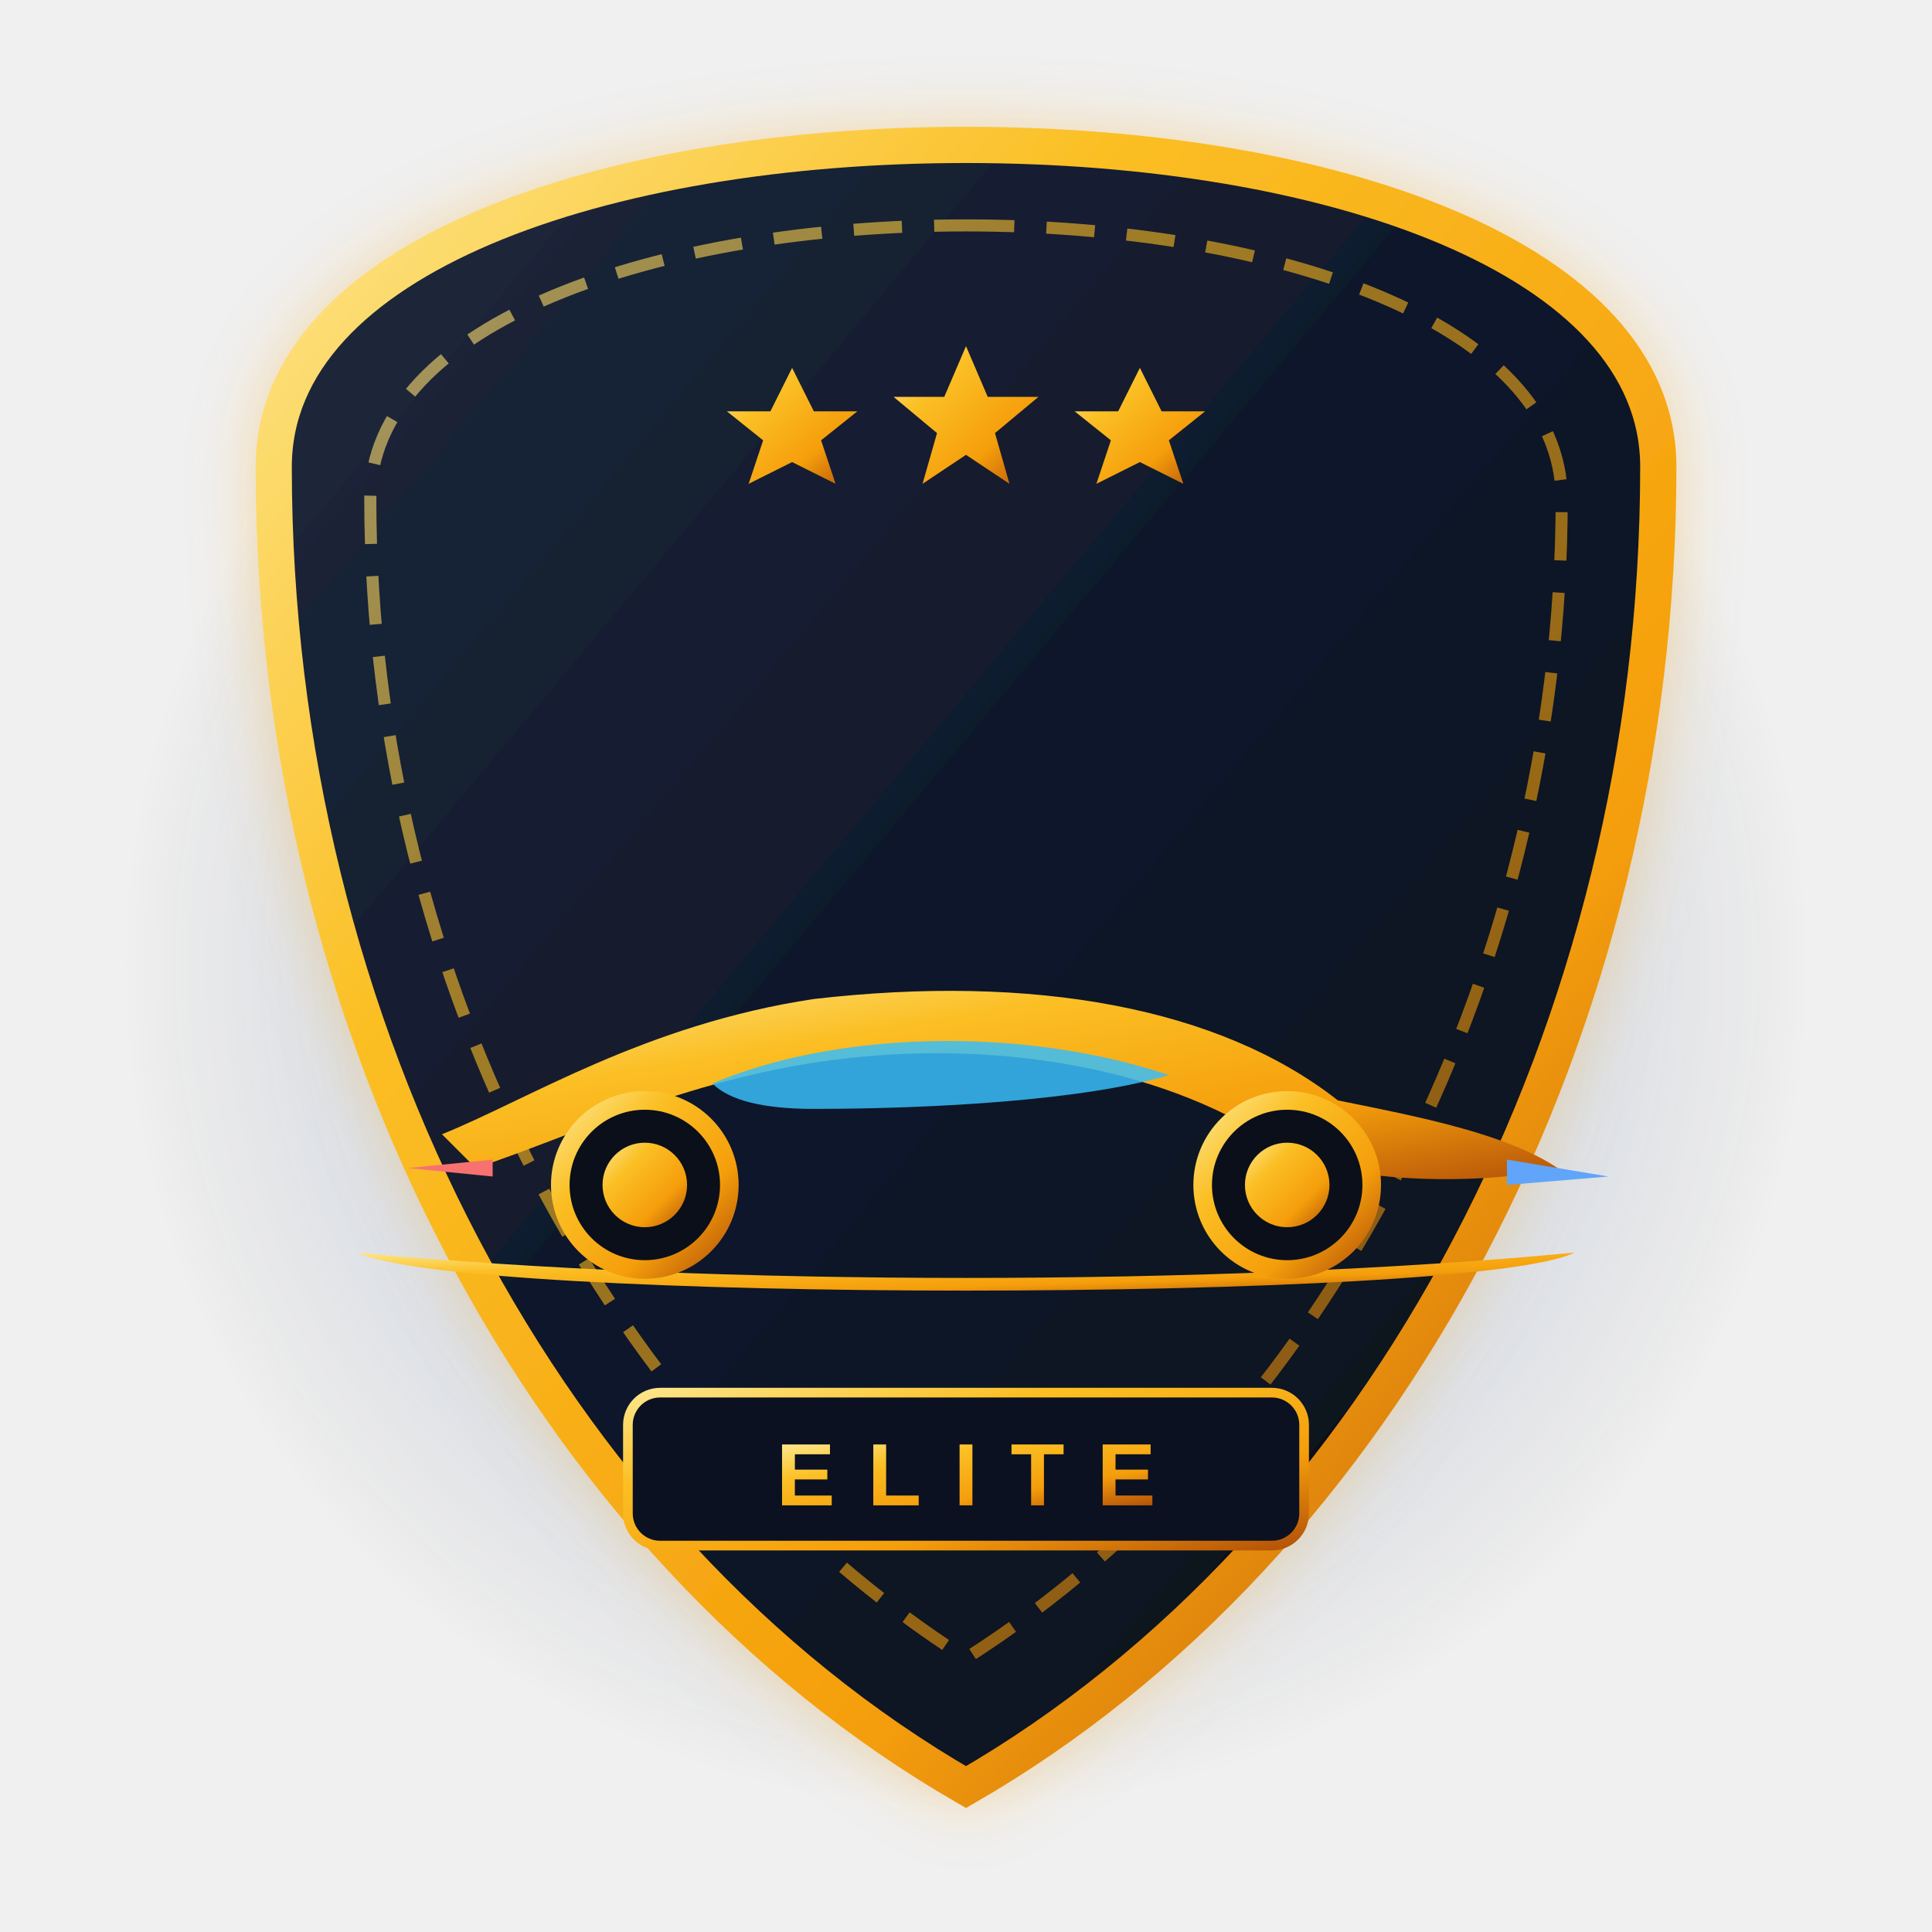
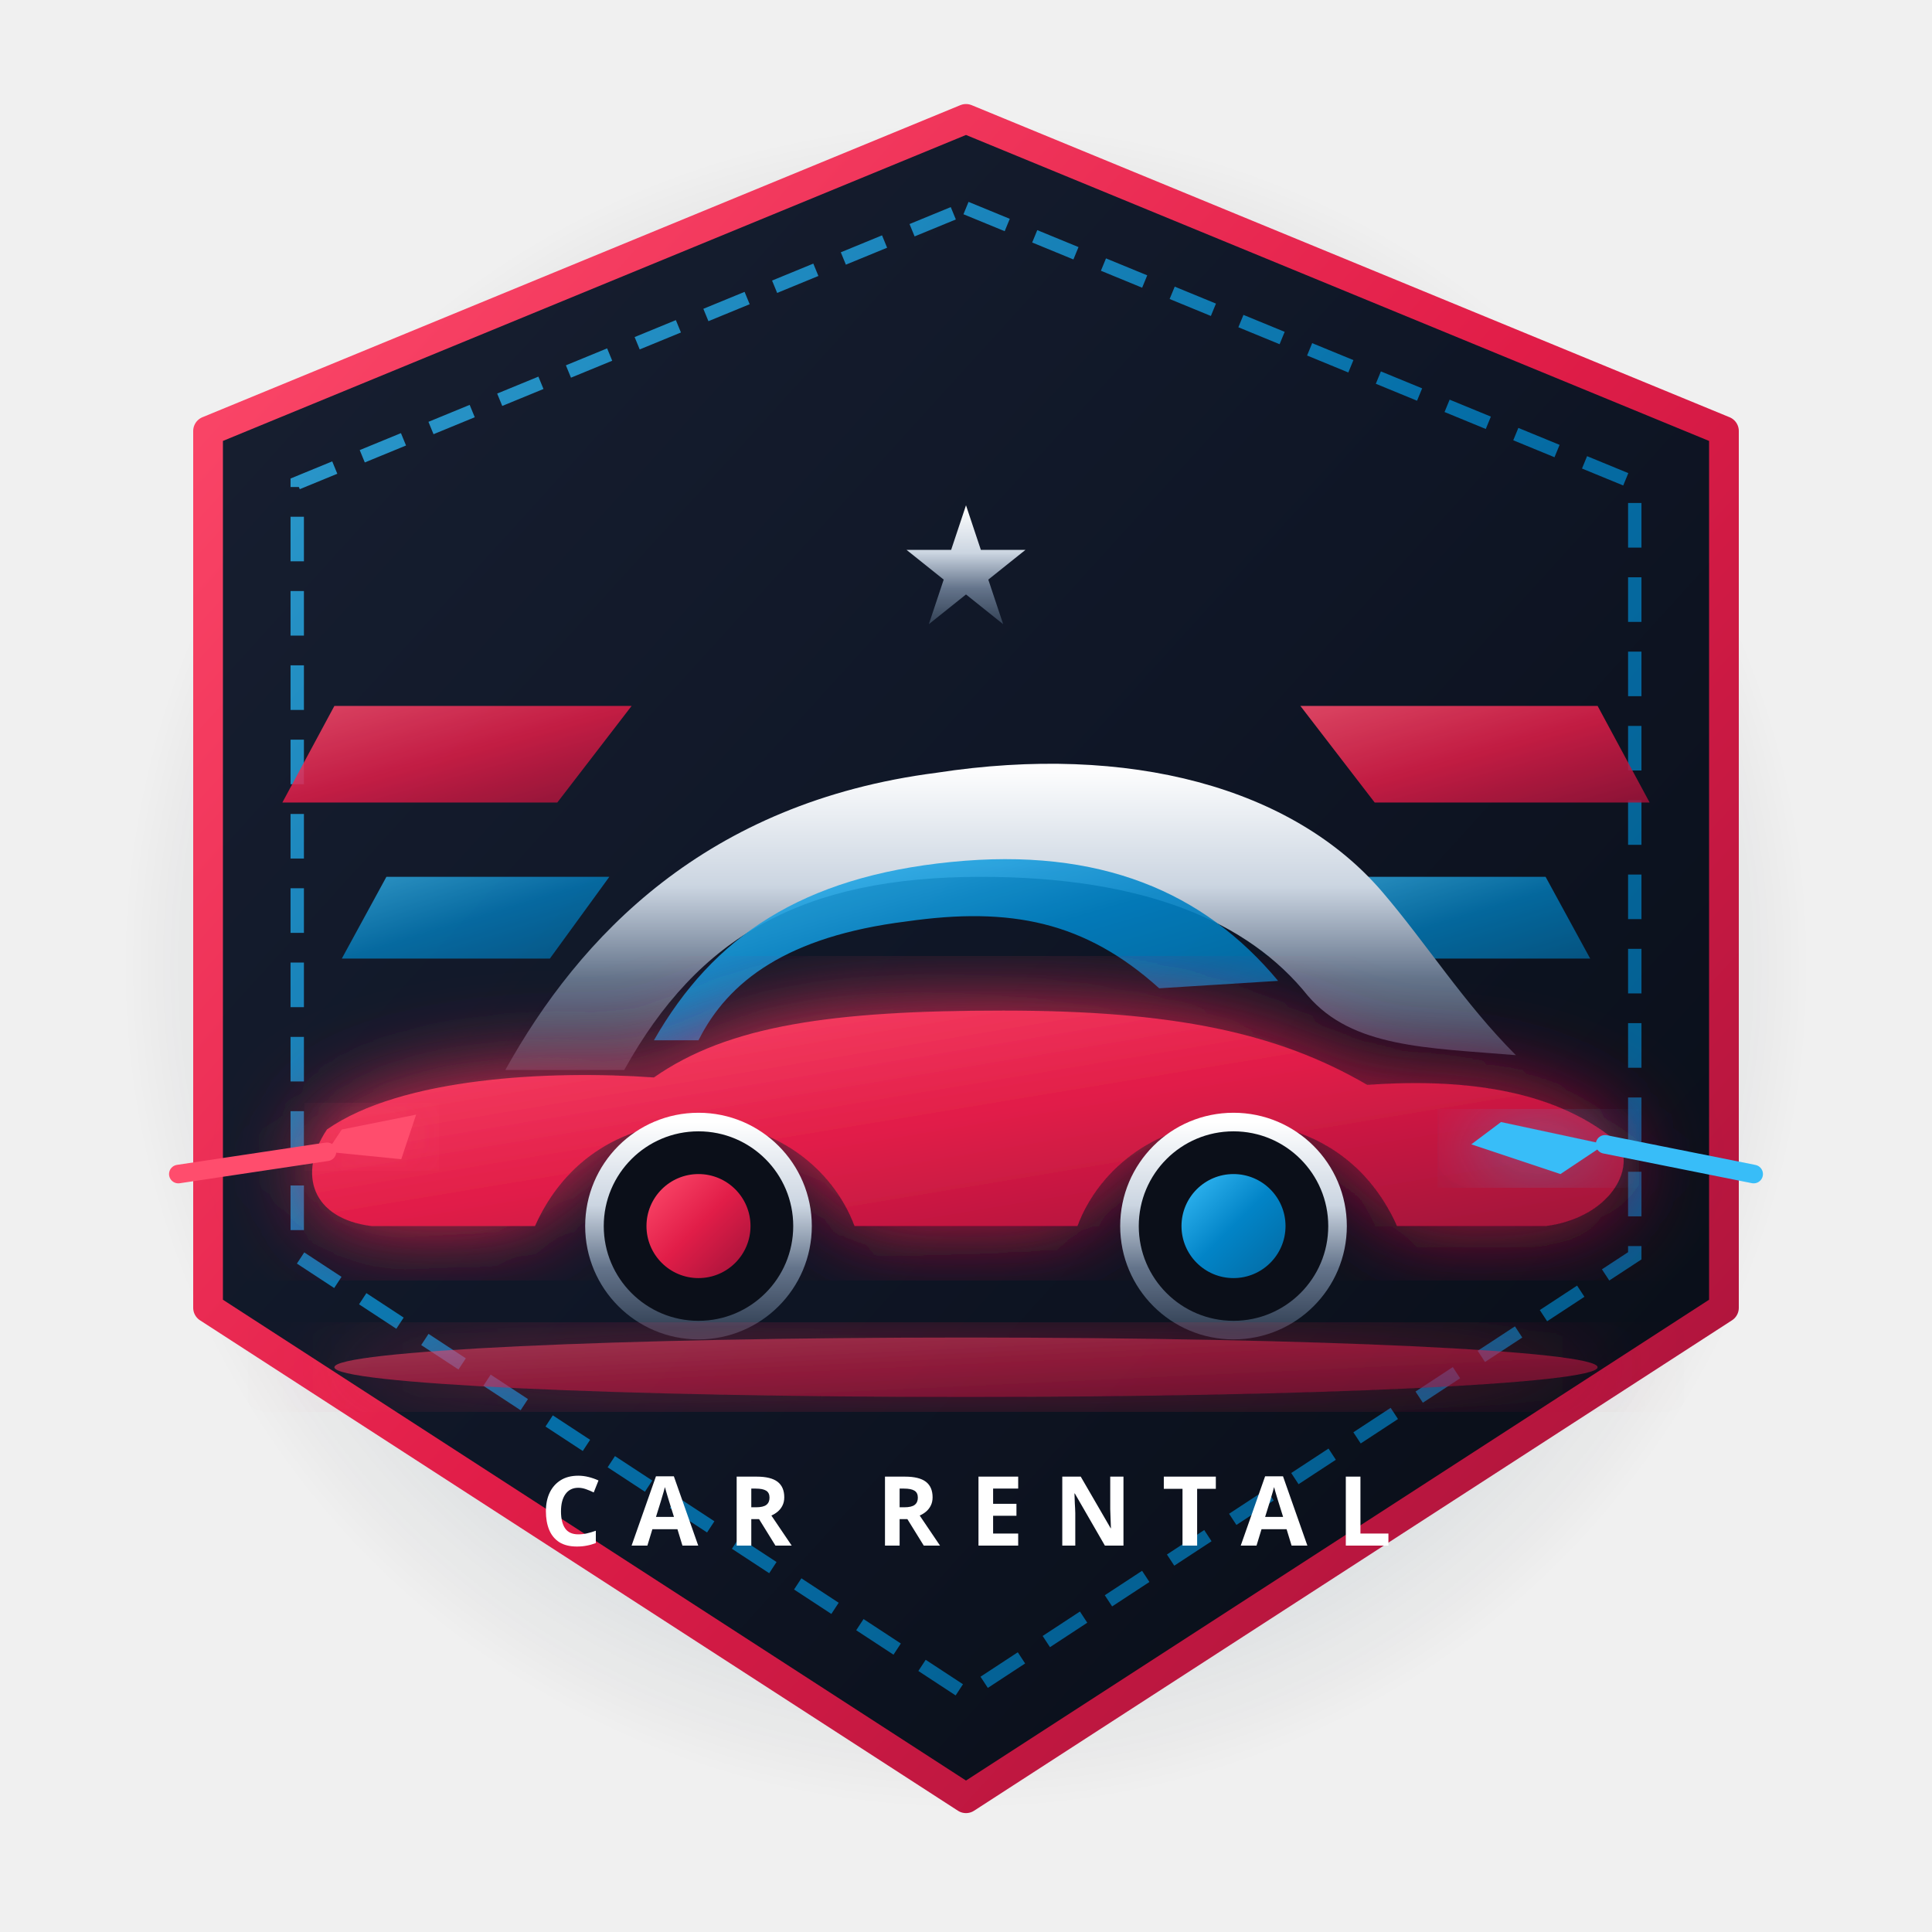
- <svg xmlns="http://www.w3.org/2000/svg" viewBox="0 0 240 240" width="100%" height="100%">
+ <svg xmlns="http://www.w3.org/2000/svg" viewBox="0 0 260 260" width="100%" height="100%">
  <defs>
-     <linearGradient id="goldGrad" x1="0%" y1="0%" x2="100%" y2="100%">
-       <stop offset="0%" stop-color="#fde68a" />
-       <stop offset="30%" stop-color="#fbbf24" />
-       <stop offset="70%" stop-color="#f59e0b" />
-       <stop offset="100%" stop-color="#b45309" />
+     <linearGradient id="crimsonGrad" x1="0%" y1="0%" x2="100%" y2="100%">
+       <stop offset="0%" stop-color="#ff4d6d" />
+       <stop offset="50%" stop-color="#e11d48" />
+       <stop offset="100%" stop-color="#9f1239" />
    </linearGradient>
-     <linearGradient id="chromeGrad" x1="0%" y1="0%" x2="0%" y2="100%">
+     <linearGradient id="cyanGrad" x1="0%" y1="0%" x2="100%" y2="100%">
+       <stop offset="0%" stop-color="#38bdf8" />
+       <stop offset="50%" stop-color="#0284c7" />
+       <stop offset="100%" stop-color="#0369a1" />
+     </linearGradient>
+     <linearGradient id="metalGrad" x1="0%" y1="0%" x2="0%" y2="100%">
      <stop offset="0%" stop-color="#ffffff" />
-       <stop offset="50%" stop-color="#94a3b8" />
-       <stop offset="100%" stop-color="#475569" />
+       <stop offset="40%" stop-color="#cbd5e1" />
+       <stop offset="70%" stop-color="#64748b" />
+       <stop offset="100%" stop-color="#334155" />
    </linearGradient>
-     <linearGradient id="shieldGrad" x1="0%" y1="0%" x2="100%" y2="100%">
-       <stop offset="0%" stop-color="#1e293b" />
-       <stop offset="50%" stop-color="#0f172a" />
-       <stop offset="100%" stop-color="#090d16" />
+     <linearGradient id="hexBg" x1="0%" y1="0%" x2="100%" y2="100%">
+       <stop offset="0%" stop-color="#182032" />
+       <stop offset="50%" stop-color="#0f1626" />
+       <stop offset="100%" stop-color="#080c14" />
    </linearGradient>
-     <radialGradient id="glowGrad" cx="50%" cy="50%" r="50%">
-       <stop offset="0%" stop-color="#f59e0b" stop-opacity="0.35" />
-       <stop offset="60%" stop-color="#3b82f6" stop-opacity="0.15" />
+     <radialGradient id="neonPulse" cx="50%" cy="50%" r="50%">
+       <stop offset="0%" stop-color="#ff3366" stop-opacity="0.4" />
+       <stop offset="55%" stop-color="#0284c7" stop-opacity="0.2" />
      <stop offset="100%" stop-color="#000000" stop-opacity="0" />
    </radialGradient>
-     <filter id="badgeShadow" x="-20%" y="-20%" width="140%" height="140%">
-       <feDropShadow dx="0" dy="6" stdDeviation="8" flood-color="#000000" flood-opacity="0.6" />
-       <feDropShadow dx="0" dy="0" stdDeviation="4" flood-color="#f59e0b" flood-opacity="0.3" />
+     <filter id="hyperGlow" x="-25%" y="-25%" width="150%" height="150%">
+       <feGaussianBlur stdDeviation="6" result="blur" />
+       <feMerge>
+         <feMergeNode in="blur" />
+         <feMergeNode in="SourceGraphic" />
+       </feMerge>
    </filter>
  </defs>
-   <circle cx="120" cy="120" r="105" fill="url(#glowGrad)" />
-   <path d="M 120,18             C 165,18 206,32 206,58             C 206,128 172,192 120,222             C 68,192 34,128 34,58             C 34,32 75,18 120,18 Z" fill="url(#shieldGrad)" stroke="url(#goldGrad)" stroke-width="4.5" filter="url(#badgeShadow)" />
-   <path d="M 120,28             C 158,28 194,40 194,62             C 194,122 164,178 120,206             C 76,178 46,122 46,62             C 46,40 82,28 120,28 Z" fill="none" stroke="url(#goldGrad)" stroke-width="1.5" stroke-opacity="0.6" stroke-dasharray="6,4" />
-   <g transform="translate(120, 52) scale(0.9)" text-anchor="middle">
-     <polygon points="0,-10 3,-3 10,-3 4,2 6,9 0,5 -6,9 -4,2 -10,-3 -3,-3" fill="url(#goldGrad)" />
-     <polygon points="-24,-7 -21,-1 -15,-1 -20,3 -18,9 -24,6 -30,9 -28,3 -33,-1 -27,-1" fill="url(#goldGrad)" />
-     <polygon points="24,-7 27,-1 33,-1 28,3 30,9 24,6 18,9 20,3 15,-1 21,-1" fill="url(#goldGrad)" />
-   </g>
-   <g transform="translate(120, 122) scale(1.05)">
-     <path d="M -72,32 C -30,36 30,36 72,32 C 60,38 -60,38 -72,32 Z" fill="url(#goldGrad)" />
-     <path d="M -62,18               C -52,14 -38,5 -18,2               C 8,-1 30,3 44,14               C 54,16 64,18 70,22              C 62,24 45,24 38,20              C 24,10 4,7 -14,9              C -32,11 -46,18 -58,22              Z" fill="url(#goldGrad)" />
-     <path d="M -30,12               C -16,6 6,5 24,11               C 14,14 -4,15 -18,15               C -24,15 -28,14 -30,12 Z" fill="#38bdf8" opacity="0.85" />
-     <path d="M 64,21 L 76,23 L 64,24 Z" fill="#60a5fa" />
-     <path d="M -56,21 L -66,22 L -56,23 Z" fill="#f87171" />
-     <circle cx="-38" cy="24" r="10" fill="#0b0f19" stroke="url(#goldGrad)" stroke-width="2.2" />
-     <circle cx="-38" cy="24" r="5" fill="url(#goldGrad)" />
-     <line x1="-38" y1="15" x2="-38" y2="33" stroke="url(#goldGrad)" stroke-width="1.2" />
-     <line x1="-47" y1="24" x2="-29" y2="24" stroke="url(#goldGrad)" stroke-width="1.2" />
-     <circle cx="38" cy="24" r="10" fill="#0b0f19" stroke="url(#goldGrad)" stroke-width="2.2" />
-     <circle cx="38" cy="24" r="5" fill="url(#goldGrad)" />
-     <line x1="38" y1="15" x2="38" y2="33" stroke="url(#goldGrad)" stroke-width="1.2" />
-     <line x1="29" y1="24" x2="47" y2="24" stroke="url(#goldGrad)" stroke-width="1.2" />
-   </g>
-   <g transform="translate(120, 185)">
-     <rect x="-42" y="-12" width="84" height="19" rx="4" fill="#0b1120" stroke="url(#goldGrad)" stroke-width="1.2" />
-     <text x="0" y="2" font-family="'Cairo', 'Segoe UI', Arial, sans-serif" font-weight="900" font-size="11" letter-spacing="4" fill="url(#goldGrad)" text-anchor="middle">ELITE</text>
-   </g>
+   <circle cx="130" cy="130" r="115" fill="url(#neonPulse)" />
+   <polygon points="130,16 232,58 232,176 130,242 28,176 28,58" fill="url(#hexBg)" stroke="url(#crimsonGrad)" stroke-width="4" stroke-linejoin="round" />
+   <polygon points="130,28 220,65 220,169 130,228 40,169 40,65" fill="none" stroke="url(#cyanGrad)" stroke-width="1.8" stroke-dasharray="6,4" opacity="0.8" />
+   <path d="M 45,95 L 85,95 L 75,108 L 38,108 Z" fill="url(#crimsonGrad)" opacity="0.85" />
+   <path d="M 215,95 L 175,95 L 185,108 L 222,108 Z" fill="url(#crimsonGrad)" opacity="0.85" />
+   <path d="M 52,118 L 82,118 L 74,129 L 46,129 Z" fill="url(#cyanGrad)" opacity="0.75" />
+   <path d="M 208,118 L 178,118 L 186,129 L 214,129 Z" fill="url(#cyanGrad)" opacity="0.75" />
+   <path d="M 68,144             C 78,126 95,108 126,104             C 152,100 174,106 186,120             C 192,127 197,135 204,142             C 192,141 182,141 176,134             C 168,124 154,118 132,118             C 108,118 94,126 84,144 Z" fill="url(#metalGrad)" />
+   <path d="M 88,140             C 96,126 108,118 128,116             C 148,114 162,120 172,132             L 156,133             C 146,124 136,122 122,124             C 106,126 98,132 94,140 Z" fill="url(#cyanGrad)" opacity="0.9" />
+   <path d="M 44,152             C 54,145 74,144 88,145             C 98,138 112,136 135,136             C 158,136 172,139 184,146             C 198,145 210,147 218,154             C 220,158 216,164 208,165             L 188,165             C 184,156 176,151 166,151             C 156,151 148,157 145,165             L 115,165             C 112,157 104,151 94,151             C 84,151 76,156 72,165             L 50,165             C 42,164 40,158 44,152 Z" fill="url(#crimsonGrad)" filter="url(#hyperGlow)" />
+   <polygon points="202,151 216,154 210,158 198,154" fill="#38bdf8" filter="url(#hyperGlow)" />
+   <line x1="216" y1="154" x2="236" y2="158" stroke="#38bdf8" stroke-width="2.5" stroke-linecap="round" />
+   <polygon points="46,152 56,150 54,156 44,155" fill="#ff4d6d" filter="url(#hyperGlow)" />
+   <line x1="44" y1="155" x2="24" y2="158" stroke="#ff4d6d" stroke-width="2.5" stroke-linecap="round" />
+   <circle cx="166" cy="165" r="14" fill="#0b0f19" stroke="url(#metalGrad)" stroke-width="2.5" />
+   <circle cx="166" cy="165" r="7" fill="url(#cyanGrad)" />
+   <circle cx="94" cy="165" r="14" fill="#0b0f19" stroke="url(#metalGrad)" stroke-width="2.5" />
+   <circle cx="94" cy="165" r="7" fill="url(#crimsonGrad)" />
+   <ellipse cx="130" cy="184" rx="85" ry="4" fill="url(#crimsonGrad)" opacity="0.6" filter="url(#hyperGlow)" />
+   <text x="130" y="208" font-family="'Cairo', sans-serif" font-size="13" font-weight="900" letter-spacing="4" fill="#ffffff" text-anchor="middle">CAR RENTAL</text>
+   <polygon points="130,68 132,74 138,74 133,78 135,84 130,80 125,84 127,78 122,74 128,74" fill="url(#metalGrad)" />
</svg>
